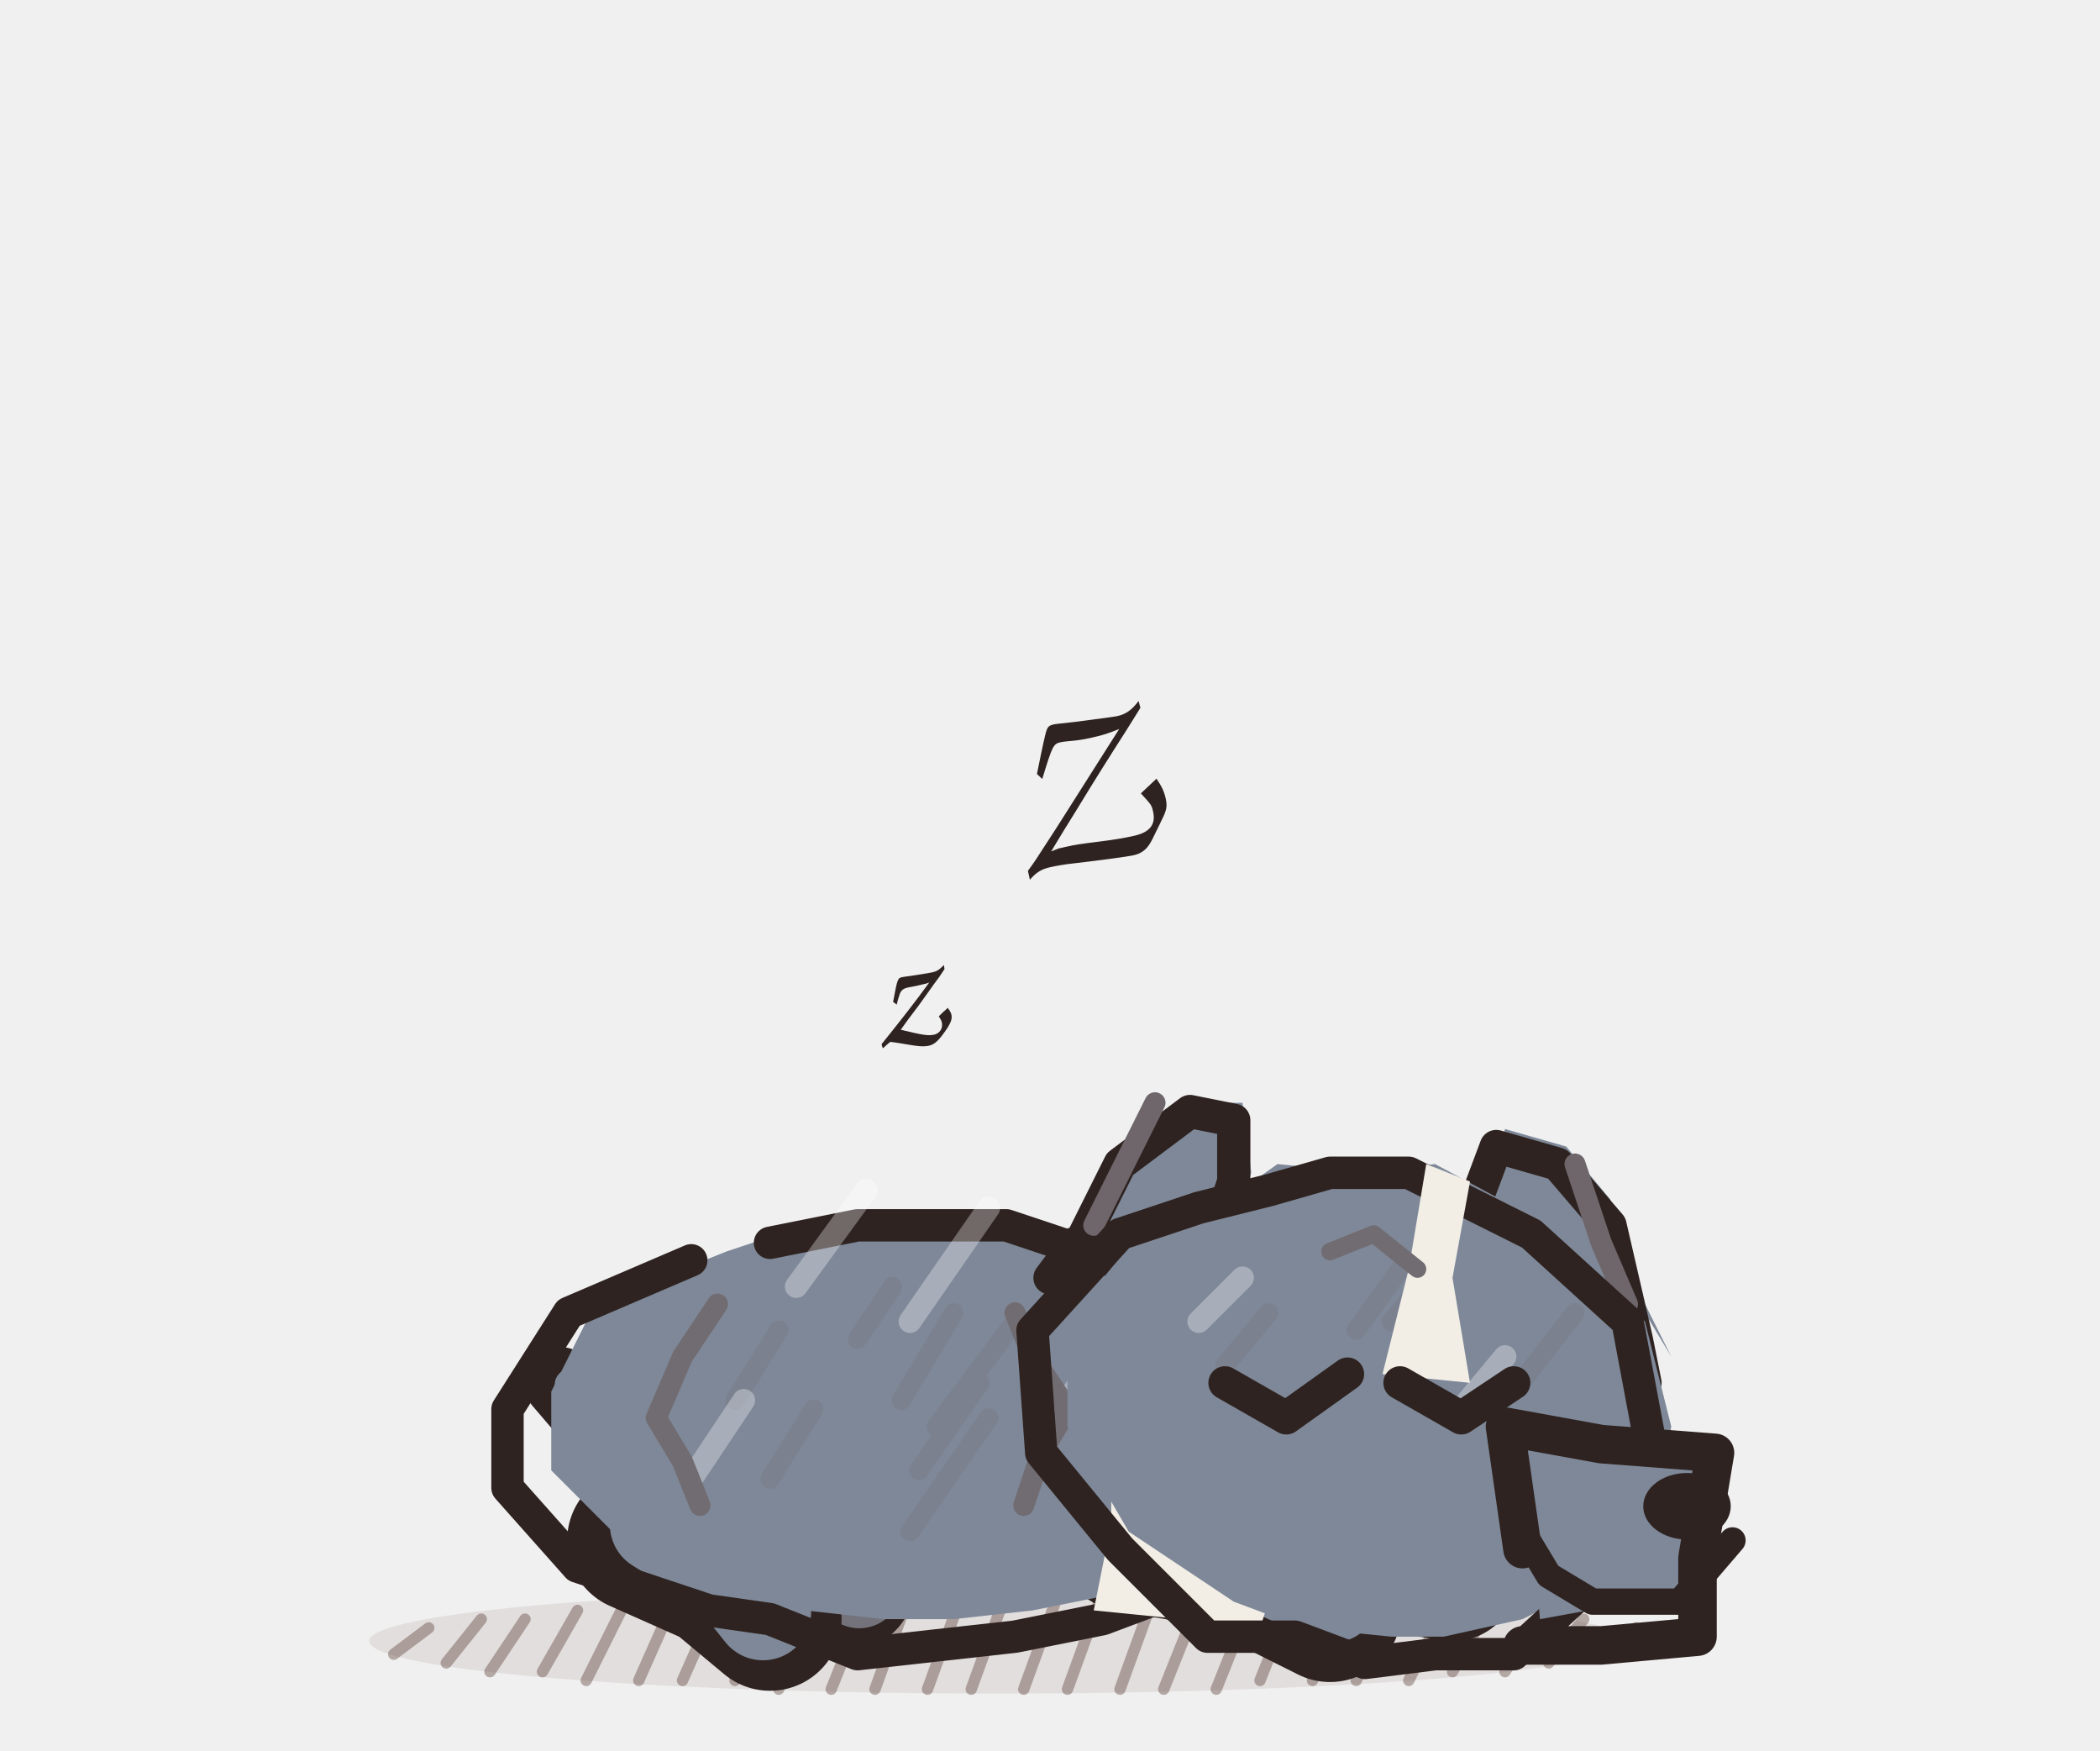
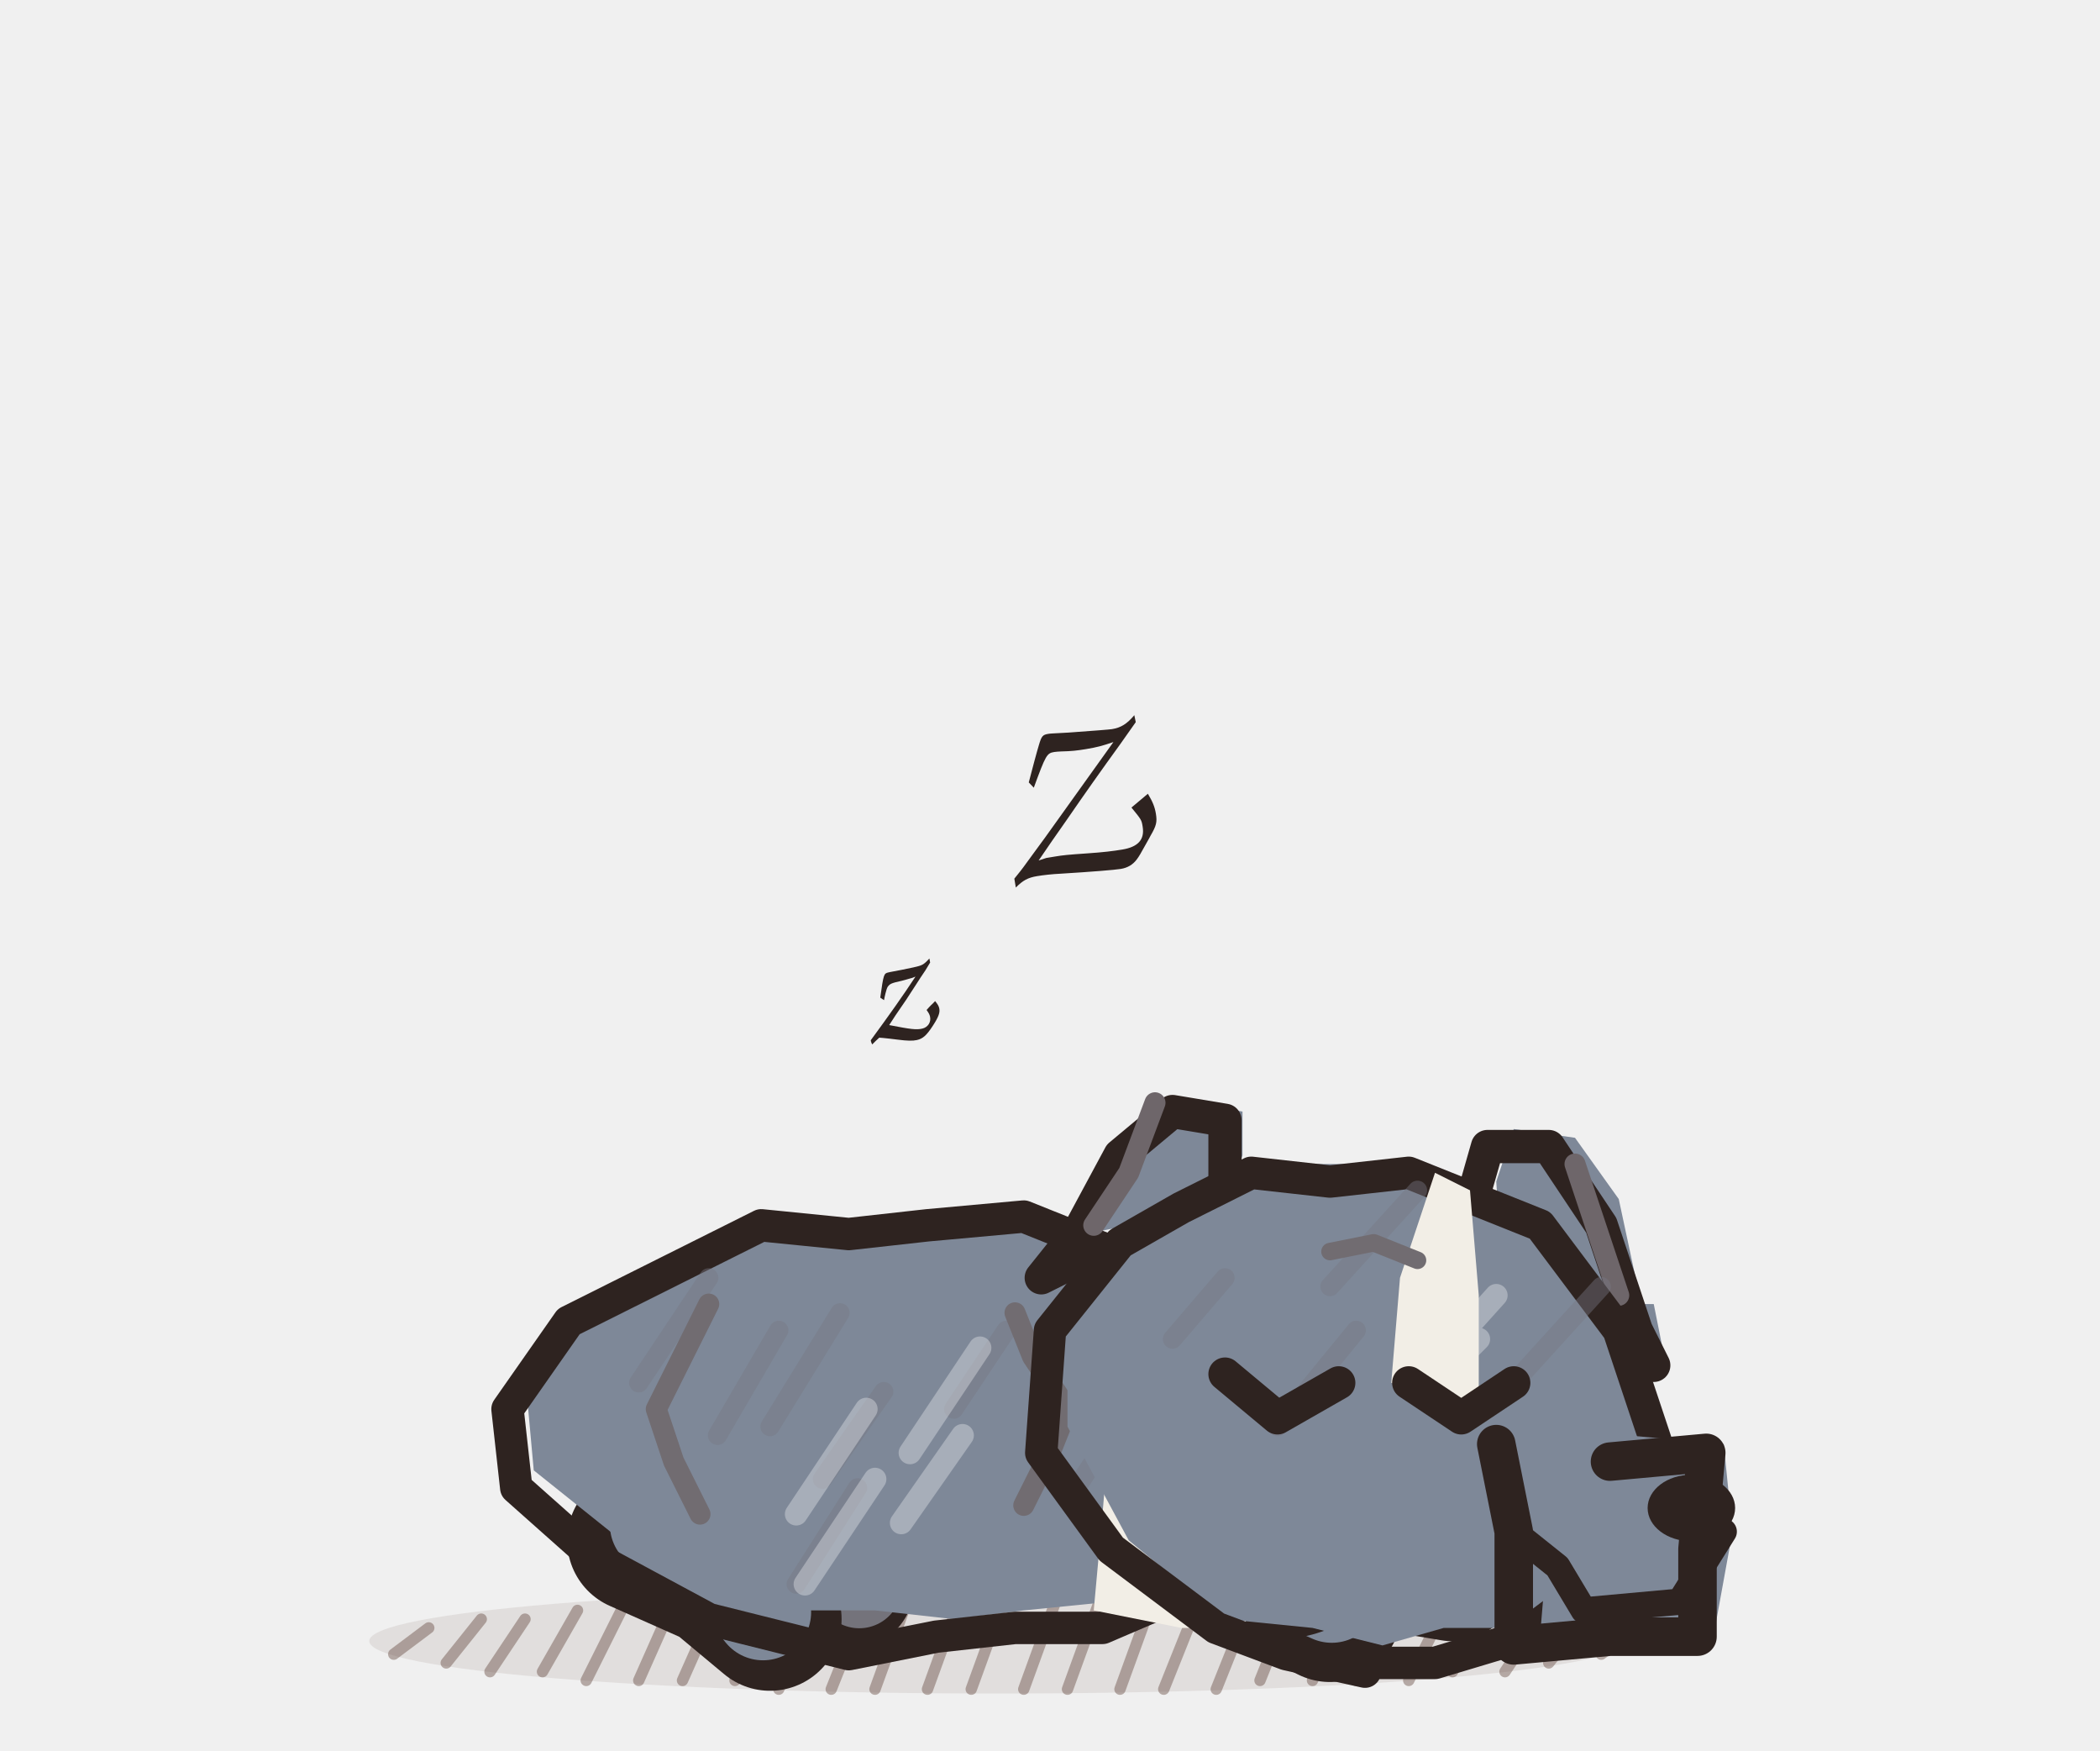
<svg xmlns="http://www.w3.org/2000/svg" width="240" height="200" class="pa-dog pa-pose-sleep" viewBox="0 0 240 200" role="img" aria-label="Peaches the Pit Bull, sleep">
  <g>
    <ellipse cx="114" cy="187.5" rx="71.8" ry="6" fill="#5B3D32" opacity="0.1" />
    <path d="M45 189l4 -3M51 190l4 -5M56 191l4 -6M62 191l4 -7M67 192l4 -8M73 192l4 -9M78 192l4 -9M84 192l4 -10M89 193l4 -10M95 193l4 -10M100 193l4 -11M106 193l4 -11M111 193l4 -11M117 193l4 -11M122 193l4 -11M128 193l4 -11M133 193l4 -10M139 193l4 -10M144 192l4 -10M150 192l4 -9M155 192l4 -9M161 192l4 -8M166 191l4 -7M172 191l4 -6M177 190l4 -5M183 189l4 -3" stroke="#5B3D32" stroke-width="1.3" stroke-linecap="round" opacity="0.4" fill="none" />
    <g class="pa-d-f0">
      <path d="M64 158L70 165L80 169L87 167L92 162" fill="none" stroke="#2E2320" stroke-width="8.2" stroke-linecap="round" stroke-linejoin="round" />
      <path d="M64 159L70 165L79 169L89 167L91 162" fill="none" stroke="#7E8898" stroke-width="3.6" stroke-linecap="round" stroke-linejoin="round" transform="translate(1.2 -0.8)" />
      <g class="pa-d-leg pa-d-leg-FH">
        <path d="M84 170L90 176L97 181" fill="none" stroke="#2E2320" stroke-width="15.045" stroke-linecap="round" stroke-linejoin="round" />
        <path d="M84 169L92 175L97 182" fill="none" stroke="#74737b" stroke-width="9.68" stroke-linecap="round" stroke-linejoin="round" transform="translate(1.2 -0.8)" />
      </g>
      <g class="pa-d-leg pa-d-leg-FF">
        <path d="M139 170L146 173L153 176L160 179L166 180" fill="none" stroke="#2E2320" stroke-width="15.045" stroke-linecap="round" stroke-linejoin="round" />
        <path d="M139 170L147 173L154 175L159 177L166 180" fill="none" stroke="#74737b" stroke-width="9.68" stroke-linecap="round" stroke-linejoin="round" transform="translate(1.2 -0.8)" />
      </g>
      <g class="pa-d-leg pa-d-leg-NH">
        <path d="M73 176L82 180L88 185" fill="none" stroke="#2E2320" stroke-width="16.365" stroke-linecap="round" stroke-linejoin="round" />
        <path d="M74 175L82 180L86 185" fill="none" stroke="#7E8898" stroke-width="11" stroke-linecap="round" stroke-linejoin="round" transform="translate(1.2 -0.8)" />
      </g>
      <g class="pa-d-leg pa-d-leg-NF">
        <path d="M129 176L135 177L142 179L152 184" fill="none" stroke="#2E2320" stroke-width="16.365" stroke-linecap="round" stroke-linejoin="round" />
        <path d="M128 175L136 177L142 179L151 183" fill="none" stroke="#7E8898" stroke-width="11" stroke-linecap="round" stroke-linejoin="round" transform="translate(1.2 -0.8)" />
      </g>
-       <path d="M150 163L146 174L135 180L128 182L118 184L109 185L101 185L92 184L85 183L72 177L63 168L63 159L68 149L83 143L92 140L102 139L110 140L119 140L133 145L144 152Z" fill="#7E8898" />
-       <path d="M88 142L98 140L107 140L115 140L130 145L142 155L148 166L146 175L134 182L126 185L116 187L107 188L98 189L88 185L81 184L66 179L58 170L58 161L65 150L79 144" fill="none" stroke="#2E2320" stroke-width="3.7" stroke-linecap="round" stroke-linejoin="round" />
-       <path d="M126 160L133 150M105 168L112 158M107 163L116 151M104 175L113 162M103 160L109 150M88 169L93 161M98 153L102 147M84 160L89 152" stroke="#767882" stroke-width="2.2" stroke-linecap="round" opacity=".42" />
-       <path d="M91 147L99 136M122 160L129 150M104 151L113 138M79 169L85 160" stroke="#fff" stroke-width="2.6" stroke-linecap="round" opacity=".32" />
-       <path d="M127 163L137 158L143 155L146 164L150 171L147 177L144 186L135 185L125 184L127 174Z" fill="#F2EEE6" />
-       <path d="M116 150L118 155L122 161L119 166L117 172" fill="none" stroke="#716c71" stroke-width="2.4" stroke-linecap="round" stroke-linejoin="round" />
-       <path d="M82 149L78 155L75 162L78 167L80 172" fill="none" stroke="#716c71" stroke-width="2.4" stroke-linecap="round" stroke-linejoin="round" />
-       <path d="M135 148L130 141L126 141L124 145L125 141L131 130L138 126L142 126L143 134L139 145Z" fill="#7E8898" />
-       <path d="M123 142L120 146L122 145L128 133L136 127L141 128L141 135L137 147L131 151L127 143" fill="none" stroke="#2E2320" stroke-width="3.8" stroke-linecap="round" stroke-linejoin="round" />
-       <path d="M125 140L128 134L132 126" fill="none" stroke="#6e666a" stroke-width="2.4" stroke-linecap="round" stroke-linejoin="round" />
-       <path d="M172 129L179 131L184 137L188 150L191 155L188 149L184 149L177 155L172 149L170 136Z" fill="#7E8898" />
-       <path d="M171 151L168 139L171 131L178 133L184 140L187 153L188 158L186 151L183 150L176 156L170 153" fill="none" stroke="#2E2320" stroke-width="3.8" stroke-linecap="round" stroke-linejoin="round" />
-       <path d="M180 133L183 142L186 149" fill="none" stroke="#6e666a" stroke-width="2.4" stroke-linecap="round" stroke-linejoin="round" />
-       <path d="M191 163L188 178L174 185L165 187L159 187L149 186L141 183L129 175L122 163L122 151L131 140L139 138L146 133L156 134L164 133L177 140L188 151Z" fill="#7E8898" />
-       <path d="M128 141L137 138L145 136L152 134L161 134L175 141L186 151L189 167L185 178L173 189L164 189L156 190L148 187L138 187L128 177L119 166L118 152L128 141" fill="none" stroke="#2E2320" stroke-width="3.7" stroke-linecap="round" stroke-linejoin="round" />
-       <path d="M140 156L145 150M173 159L180 150M159 151L165 144M155 152L160 145" stroke="#767882" stroke-width="2.2" stroke-linecap="round" opacity=".42" />
-       <path d="M167 161L172 155M137 151L142 146" stroke="#fff" stroke-width="2.6" stroke-linecap="round" opacity=".32" />
-       <path d="M163 133L168 135L166 146L168 158L158 157L161 145Z" fill="#F2EEE6" />
-       <path d="M152 143L157 141L162 145" fill="none" stroke="#716c71" stroke-width="2" stroke-linecap="round" stroke-linejoin="round" />
-       <path d="M175 163L187 164L197 166L196 173L195 182L187 183L176 185L175 174Z" fill="#7E8898" />
-       <path d="M174 177L172 163L183 165L196 166L194 178L194 187L183 188L174 188" fill="none" stroke="#2E2320" stroke-width="4.4" stroke-linecap="round" stroke-linejoin="round" />
-       <path d="M140 158L147 162L154 157" fill="none" stroke="#2E2320" stroke-width="3.8" stroke-linecap="round" stroke-linejoin="round" />
-       <path d="M160 158L167 162L173 158" fill="none" stroke="#2E2320" stroke-width="3.8" stroke-linecap="round" stroke-linejoin="round" />
-       <ellipse cx="192.8" cy="172.1" rx="5" ry="3.8" fill="#2E2320" />
-       <path d="M174 175L177 180L182 183L192 183L198 176" fill="none" stroke="#2E2320" stroke-width="3" stroke-linecap="round" stroke-linejoin="round" />
-       <text x="100" y="120.3" transform="rotate(-10 100 120.3)" font-family="'Gloria Hallelujah',cursive" font-size="20" fill="#2E2320">z</text>
-       <text x="115.9" y="100.4" transform="rotate(-12.6 115.9 100.4)" font-family="'Gloria Hallelujah',cursive" font-size="28" fill="#2E2320">Z</text>
+       <path d="M131 157L136 162L140 168L146 172" fill="none" stroke="#2E2320" stroke-width="30.565" stroke-linecap="round" stroke-linejoin="round" />
+       <path d="M131 156L135 162L140 167L146 172" fill="none" stroke="#7E8898" stroke-width="25.2" stroke-linecap="round" stroke-linejoin="round" transform="translate(1.2 -0.8)" />
+       <path d="M148 163L145 174L134 181L127 183L117 184L109 185L100 184L92 184L83 183L71 176L61 168L60 157L68 150L82 142L91 141L100 139L107 139L116 139L132 145L143 154Z" fill="#7E8898" />
+       <path d="M143 154L148 165L144 174L133 183L126 186L116 186L107 187L97 189L89 187L81 185L68 178L59 170L58 161L65 151L79 144L87 140L97 141L106 140L117 139L132 145" fill="none" stroke="#2E2320" stroke-width="3.7" stroke-linecap="round" stroke-linejoin="round" />
+       <path d="M73 158L81 146M123 170L129 161M82 164L89 152M94 169L101 159M88 163L96 150M109 161L115 152M91 181L98 170M134 169L140 160" stroke="#767882" stroke-width="2.2" stroke-linecap="round" opacity=".42" />
+       <path d="M92 181L100 169M103 174L110 164M91 173L99 161M104 166L112 154" stroke="#fff" stroke-width="2.6" stroke-linecap="round" opacity=".32" />
+       <path d="M127 161L135 160L143 156L146 163L150 170L146 178L142 186L135 186L125 184L126 173Z" fill="#F2EEE6" />
+       <path d="M116 150L118 155L122 161L120 166L117 172" fill="none" stroke="#716c71" stroke-width="2.4" stroke-linecap="round" stroke-linejoin="round" />
+       <path d="M81 149L78 155L75 161L77 167L80 173" fill="none" stroke="#716c71" stroke-width="2.4" stroke-linecap="round" stroke-linejoin="round" />
+       <path d="M133 148L129 140L124 141L121 145L124 141L131 131L136 126L142 127L142 132L138 144Z" fill="#7E8898" />
+       <path d="M121 145L128 132L134 127L140 128L140 135L136 147L132 150L127 144L123 141L119 146L123 144" fill="none" stroke="#2E2320" stroke-width="3.8" stroke-linecap="round" stroke-linejoin="round" />
+       <path d="M125 140L129 134L132 126" fill="none" stroke="#6e666a" stroke-width="2.4" stroke-linecap="round" stroke-linejoin="round" />
+       <path d="M173 129L180 130L185 137L188 151L190 154L189 149L184 149L177 154L172 150L171 135Z" fill="#7E8898" />
+       <path d="M171 152L168 138L170 131L177 131L183 140L187 152L189 156L187 152L181 151L174 157L172 152" fill="none" stroke="#2E2320" stroke-width="3.8" stroke-linecap="round" stroke-linejoin="round" />
+       <path d="M180 133L183 142L185 148" fill="none" stroke="#6e666a" stroke-width="2.4" stroke-linecap="round" stroke-linejoin="round" />
+       <path d="M190 166L186 177L174 186L165 186L158 188L150 186L140 185L129 176L122 163L122 151L132 140L139 138L145 133L154 133L162 134L177 139L186 151Z" fill="#7E8898" />
+       <path d="M156 191L147 189L139 186L127 177L119 166L120 152L128 142L135 138L143 134L152 135L161 134L176 140L185 152L190 167L186 178L174 187L164 190L155 190" fill="none" stroke="#2E2320" stroke-width="3.7" stroke-linecap="round" stroke-linejoin="round" />
+       <path d="M146 163L155 152M173 158L183 147M152 147L162 136M134 153L140 146" stroke="#767882" stroke-width="2.2" stroke-linecap="round" opacity=".42" />
+       <path d="M162 158L171 148M163 159L169 153" stroke="#fff" stroke-width="2.6" stroke-linecap="round" opacity=".32" />
+       <path d="M164 134L168 136L169 148L169 161L159 158L160 146Z" fill="#F2EEE6" />
+       <path d="M152 143L157 142L162 144" fill="none" stroke="#716c71" stroke-width="2" stroke-linecap="round" stroke-linejoin="round" />
+       <path d="M177 164L186 164L197 165L198 175L196 186L187 186L176 187L177 175Z" fill="#7E8898" />
+       <path d="M184 167L195 166L194 177L194 187L184 187L173 188L173 175L171 165" fill="none" stroke="#2E2320" stroke-width="4.4" stroke-linecap="round" stroke-linejoin="round" />
+       <path d="M140 157L146 162L153 158" fill="none" stroke="#2E2320" stroke-width="3.8" stroke-linecap="round" stroke-linejoin="round" />
+       <path d="M161 158L167 162L173 158" fill="none" stroke="#2E2320" stroke-width="3.8" stroke-linecap="round" stroke-linejoin="round" />
+       <ellipse cx="193.3" cy="172.3" rx="5" ry="3.8" fill="#2E2320" />
+       <path d="M173 175L178 179L181 184L192 183L197 175" fill="none" stroke="#2E2320" stroke-width="3" stroke-linecap="round" stroke-linejoin="round" />
+       <text x="98.8" y="119.9" transform="rotate(-12.6 98.8 119.9)" font-family="'Gloria Hallelujah',cursive" font-size="20" fill="#2E2320">z</text>
+       <text x="114.3" y="101.2" transform="rotate(-9.4 114.3 101.2)" font-family="'Gloria Hallelujah',cursive" font-size="28" fill="#2E2320">Z</text>
    </g>
  </g>
</svg>
